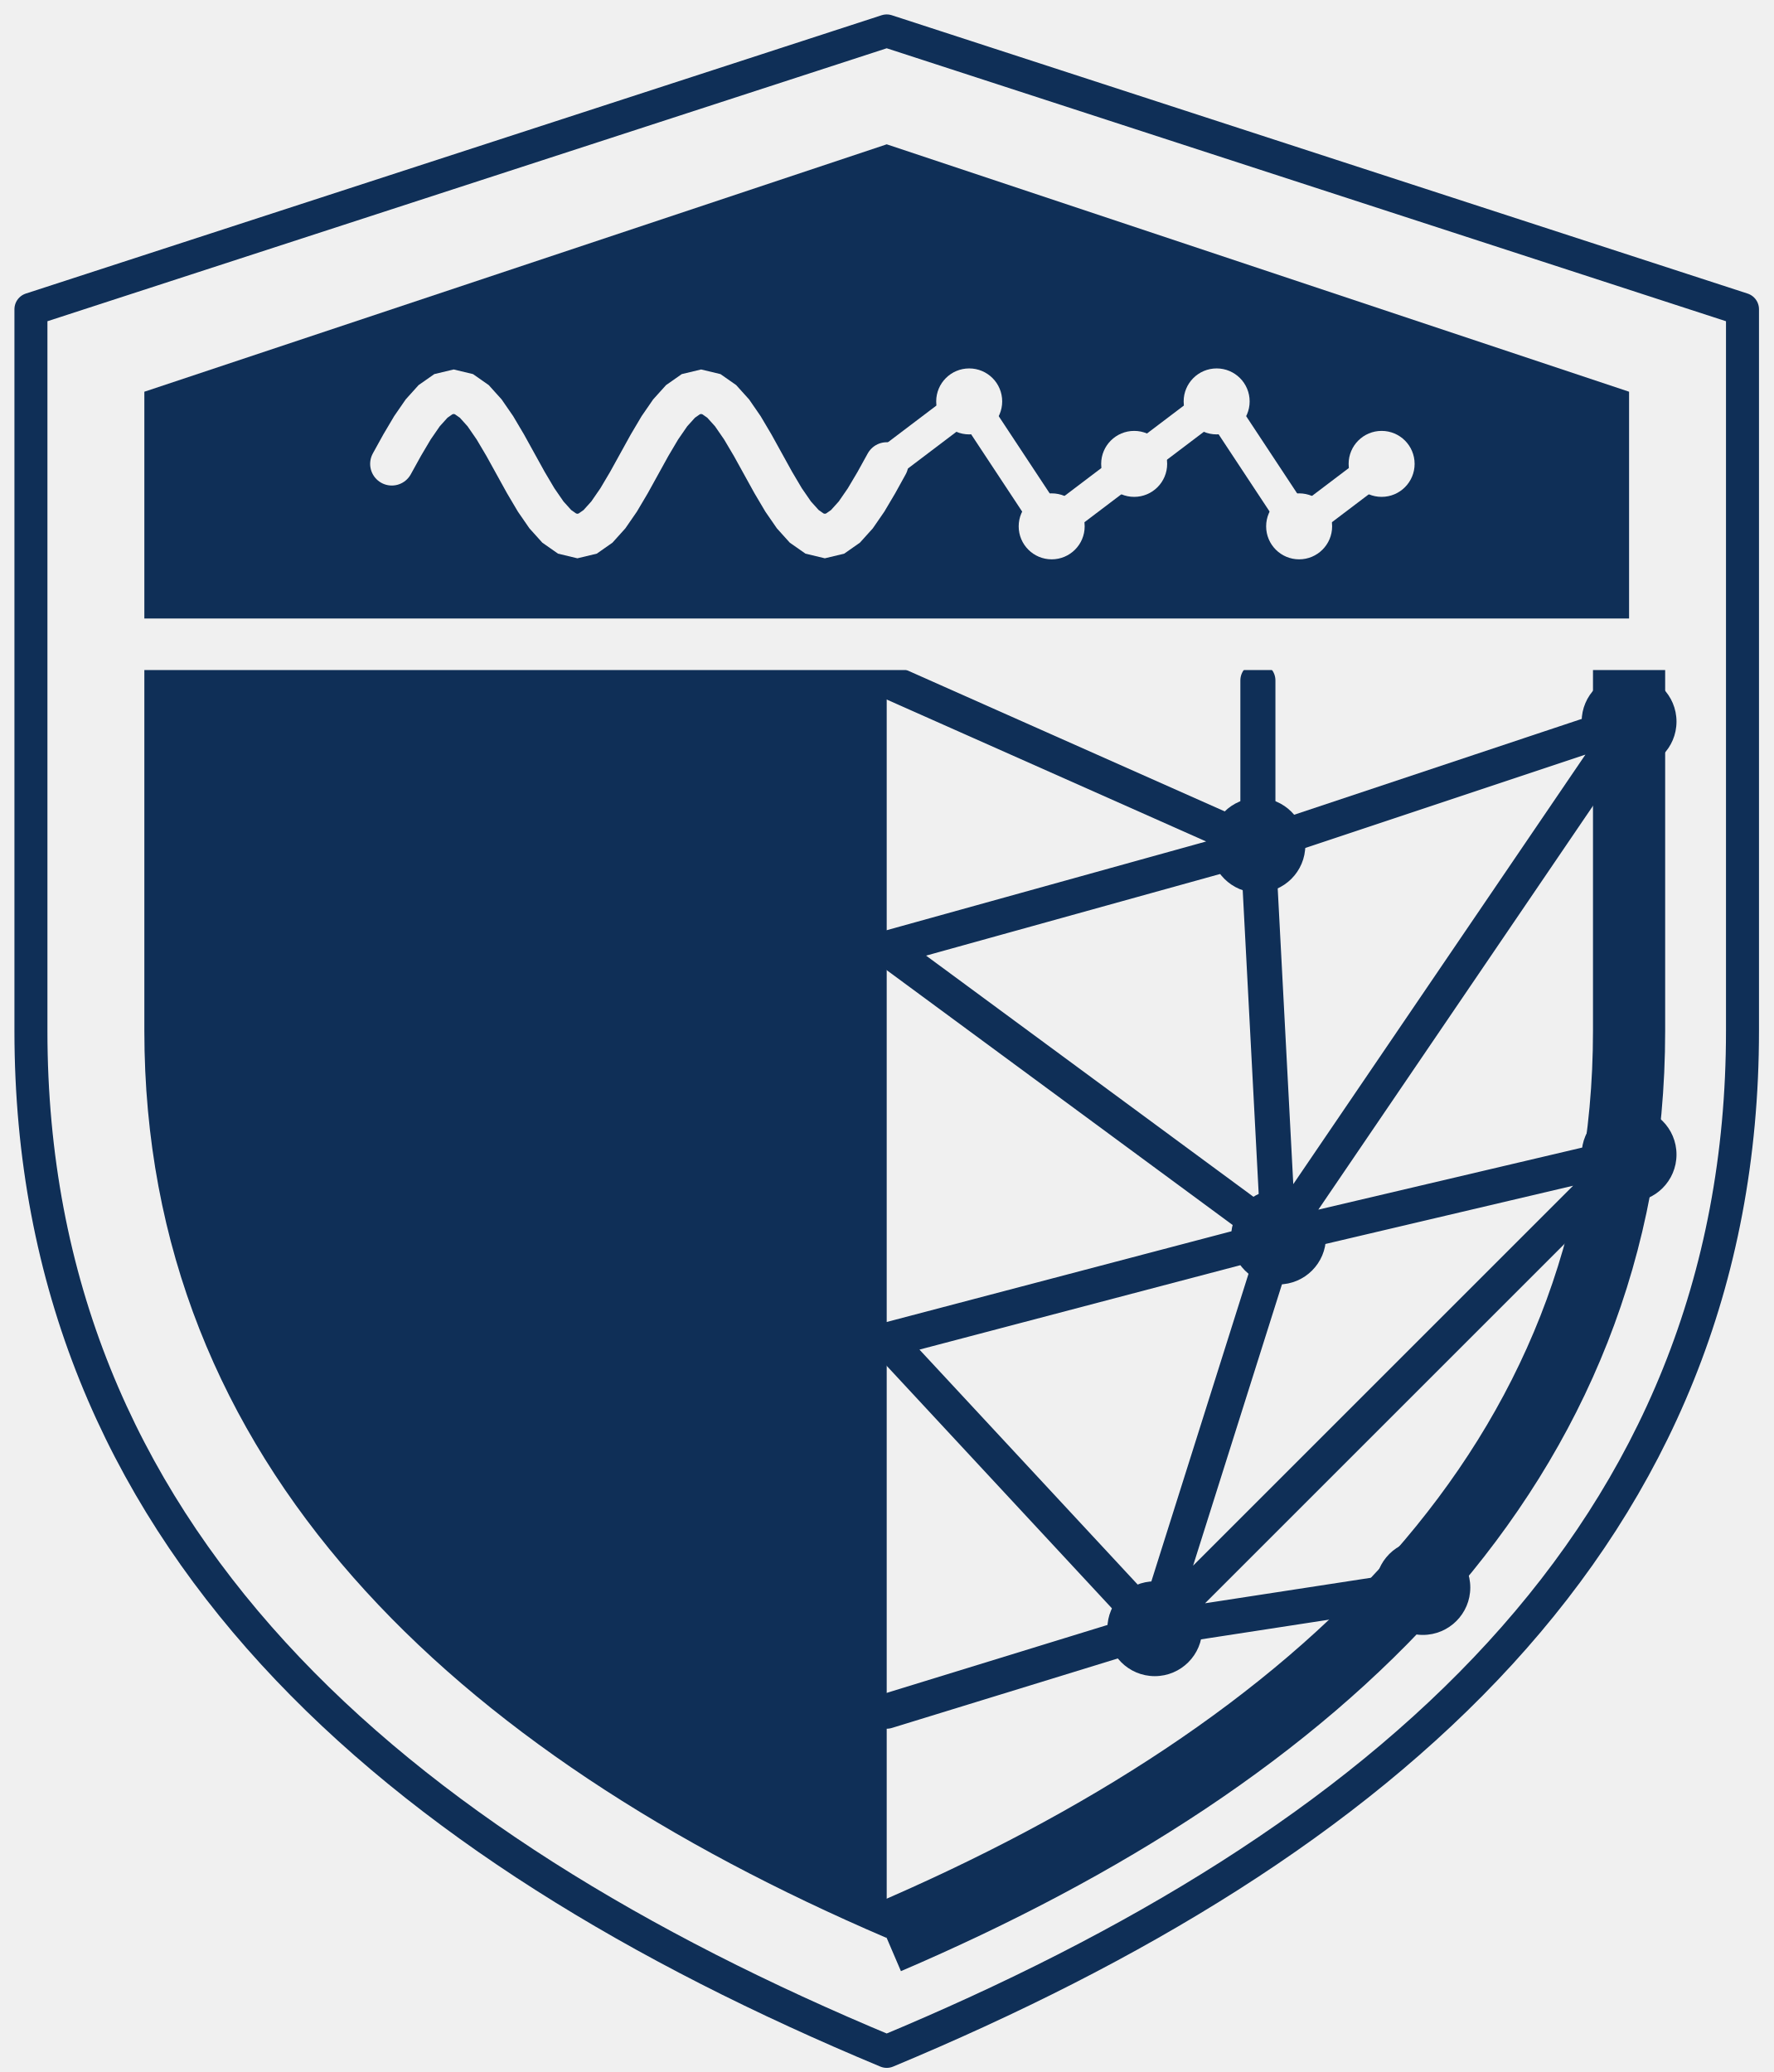
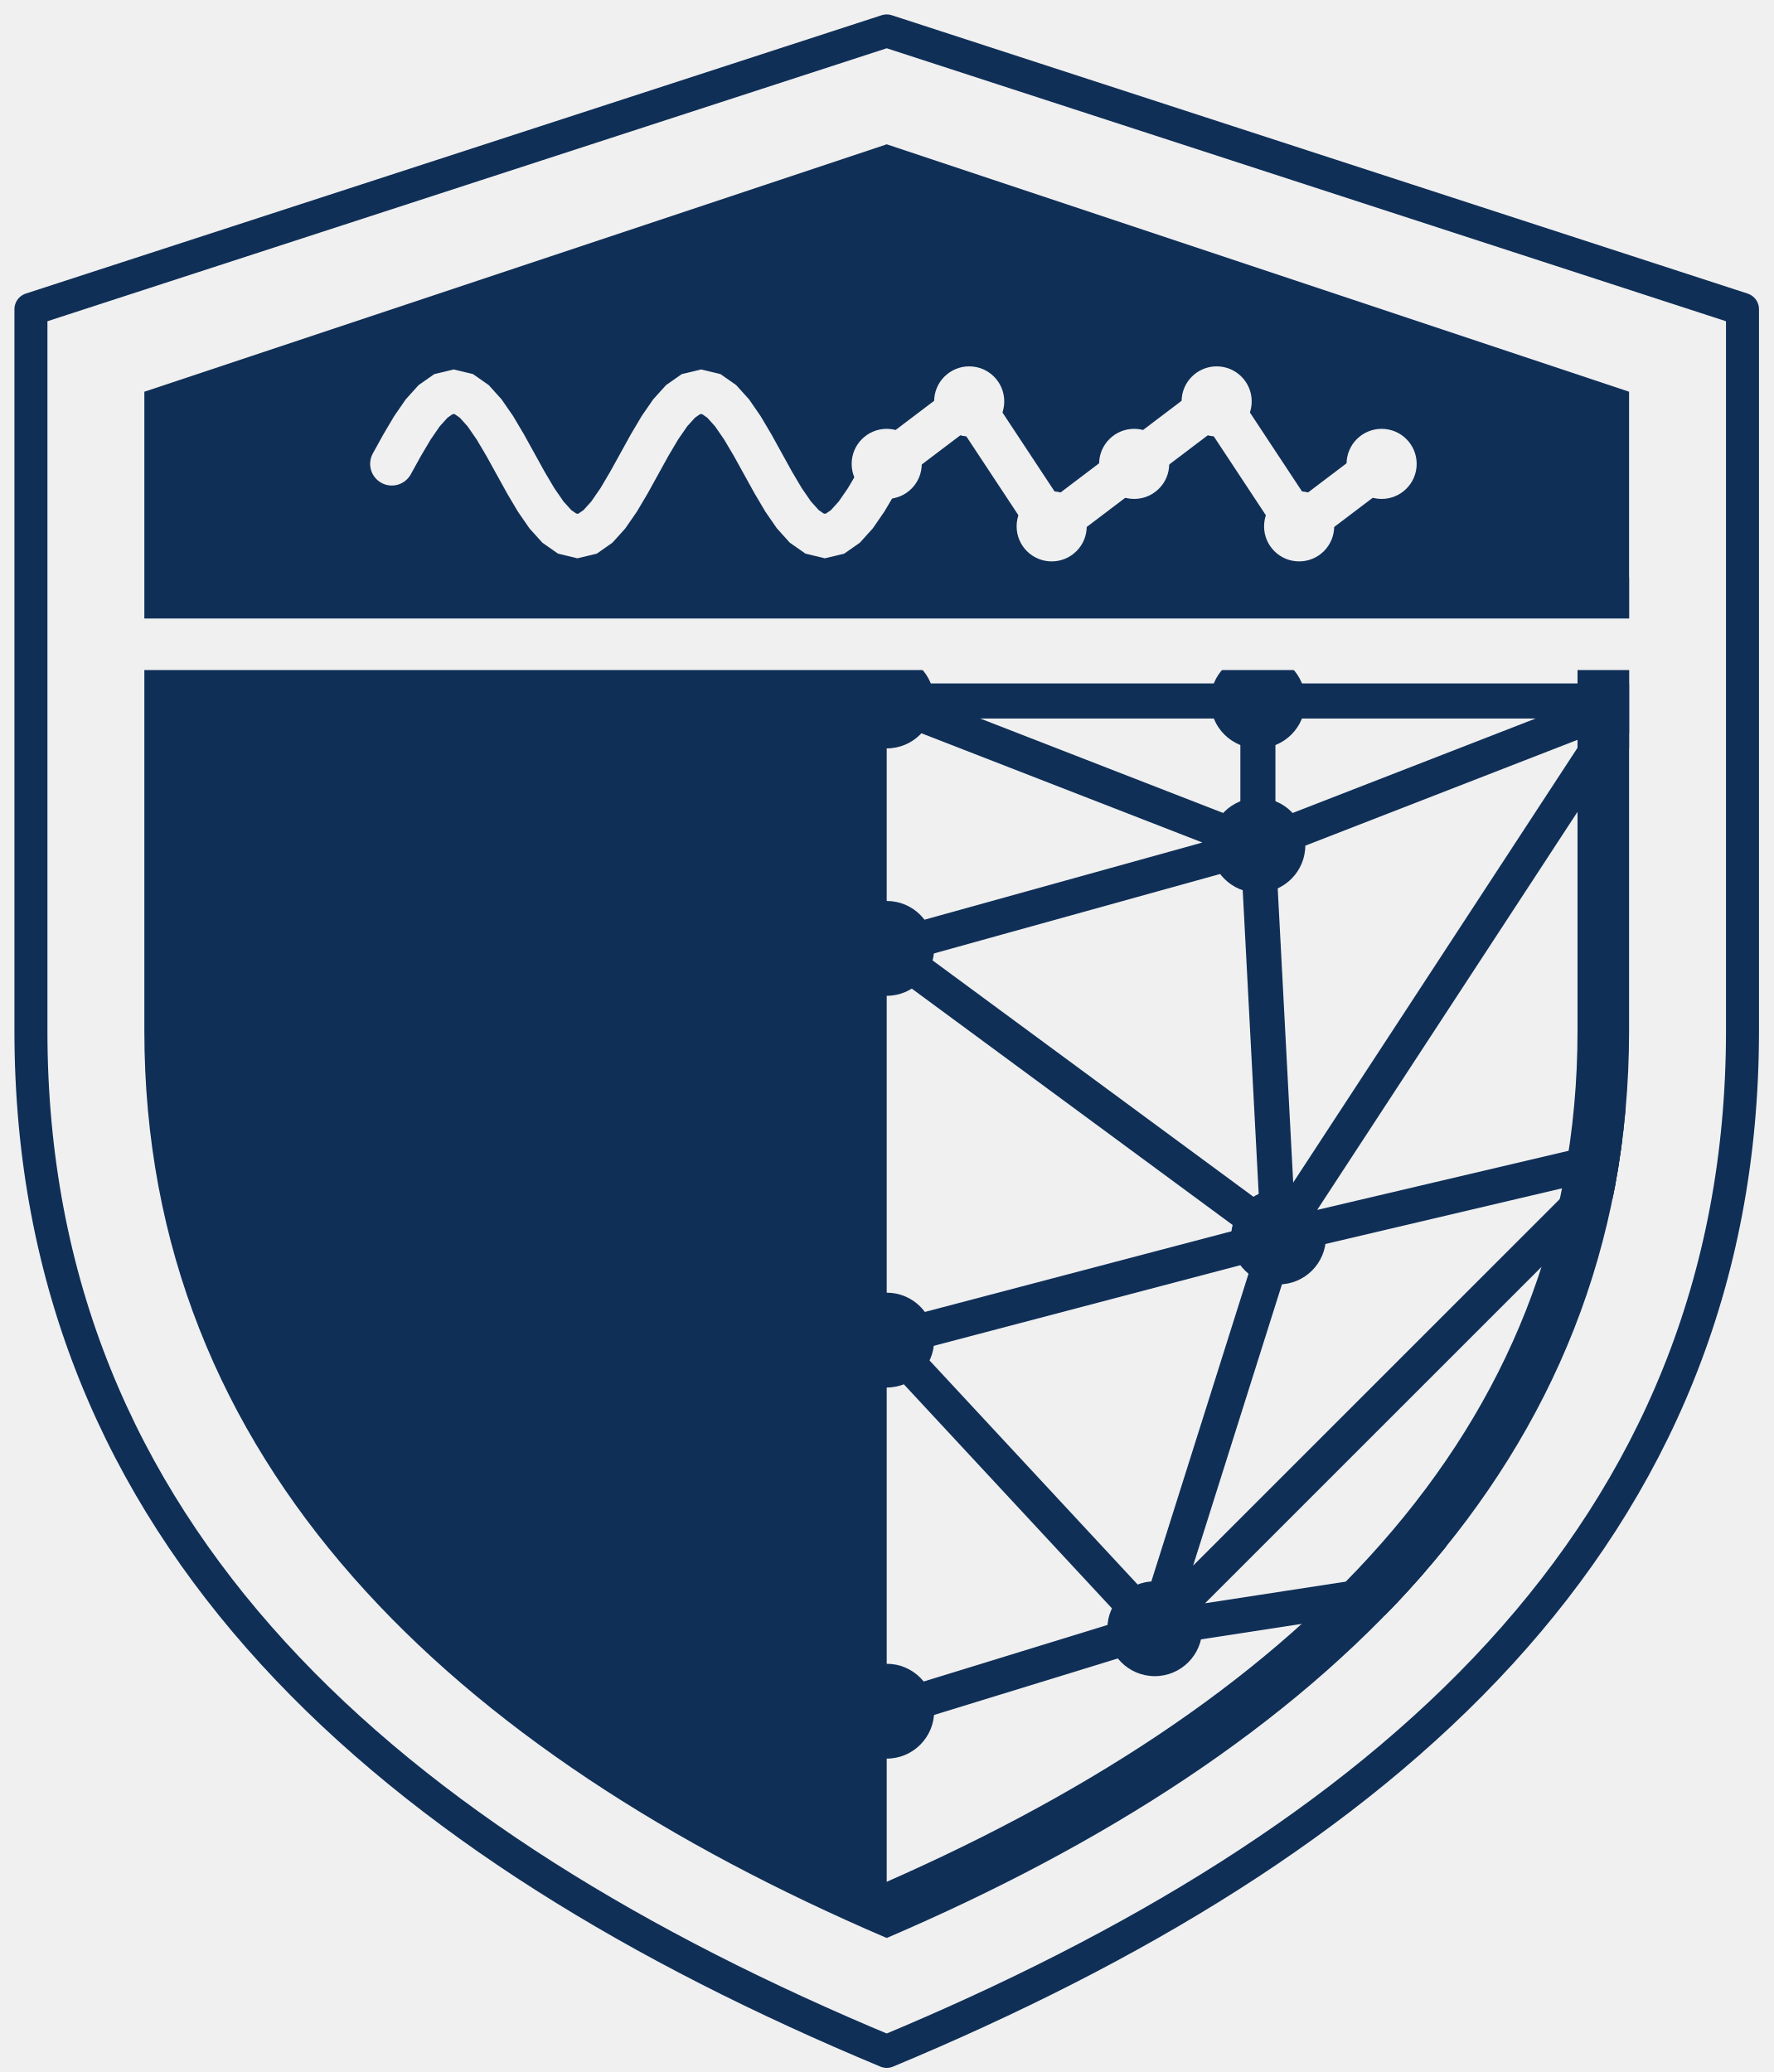
<svg xmlns="http://www.w3.org/2000/svg" viewBox="14 0 172 201" role="img" aria-label="ACPS Lab">
  <defs>
    <clipPath id="ml-clip">
      <path d="M100 14 L172 38 V100 C172 142 142 170 100 188 C58 170 28 142 28 100 V38 Z" />
    </clipPath>
    <mask id="ml-ko" maskUnits="userSpaceOnUse" x="0" y="0" width="200" height="200">
      <rect width="200" height="200" fill="#fff" />
      <path d="M52.0 45.00 L53.0 43.19 L54.0 41.50 L55.0 40.05 L56.0 38.94 L57.0 38.24 L58.0 38.00 L59.0 38.24 L60.0 38.94 L61.0 40.05 L62.0 41.50 L63.0 43.19 L64.0 45.00 L65.0 46.81 L66.0 48.50 L67.0 49.95 L68.0 51.06 L69.0 51.76 L70.0 52.00 L71.0 51.76 L72.0 51.06 L73.0 49.95 L74.0 48.50 L75.0 46.81 L76.0 45.00 L77.0 43.19 L78.0 41.50 L79.0 40.05 L80.0 38.94 L81.0 38.24 L82.0 38.00 L83.0 38.24 L84.0 38.94 L85.0 40.05 L86.0 41.50 L87.0 43.19 L88.0 45.00 L89.0 46.81 L90.0 48.50 L91.0 49.95 L92.0 51.06 L93.0 51.76 L94.0 52.00 L95.0 51.76 L96.0 51.06 L97.0 49.95 L98.0 48.50 L99.0 46.81 L100.0 45.00" fill="none" stroke="#000" stroke-width="4.2" stroke-linecap="round" />
-       <path d="M100 45.00 L108 38.94 L116 51.06 L124 45.00 L132 38.94 L140 51.06 L148 45.00" fill="none" stroke="#000" stroke-width="3.2" />
-       <circle cx="108" cy="38.94" r="3.2" fill="#000" />
-       <circle cx="116" cy="51.06" r="3.2" fill="#000" />
-       <circle cx="124" cy="45.00" r="3.2" fill="#000" />
-       <circle cx="132" cy="38.94" r="3.2" fill="#000" />
-       <circle cx="140" cy="51.06" r="3.2" fill="#000" />
-       <circle cx="148" cy="45.00" r="3.2" fill="#000" />
+       <path d="M100 45.00 L108 38.94 L116 51.06 L124 45.00 L132 38.94 L140 51.06 L148 45.00" fill="none" stroke="#000" stroke-width="4.2" stroke-linejoin="round" stroke-linecap="round" />
+       <circle cx="100" cy="45.00" r="3.4" fill="#000" />
+       <circle cx="108" cy="38.94" r="3.4" fill="#000" />
+       <circle cx="116" cy="51.06" r="3.4" fill="#000" />
+       <circle cx="124" cy="45.00" r="3.4" fill="#000" />
+       <circle cx="132" cy="38.94" r="3.4" fill="#000" />
+       <circle cx="140" cy="51.06" r="3.4" fill="#000" />
+       <circle cx="148" cy="45.00" r="3.4" fill="#000" />
      <rect x="0" y="60" width="200" height="5" fill="#000" />
    </mask>
  </defs>
  <path d="M100 3 L183 30 V100 C183 149 148 179 100 199 C52 179 17 149 17 100 V30 Z" fill="none" stroke="#0f2f57" stroke-width="3.2" stroke-linejoin="round" />
  <g mask="url(#ml-ko)">
    <g clip-path="url(#ml-clip)">
      <rect x="0" y="0" width="200" height="62" fill="#0f2f57" />
      <rect x="0" y="62" width="100" height="140" fill="#0f2f57" />
    </g>
-     <path d="M172 62 V100 C172 142 142 170 100 188" fill="none" stroke="#0f2f57" stroke-width="7" stroke-linejoin="round" />
-     <path d="M136 82 L172 70 M136 82 L100 92 M136 82 L138 120 M100 92 L138 120 M172 70 L138 120 M138 120 L172 112 M138 120 L100 130 M138 120 L126 158 M100 130 L126 158 M172 112 L126 158 M126 158 L100 166 M126 158 L152 154 M100 66 L136 82 M136 66 L136 82" fill="none" stroke="#0f2f57" stroke-width="3.4" stroke-linecap="round" />
-     <g fill="#0f2f57">
-       <circle cx="172" cy="70" r="4.6" />
-       <circle cx="172" cy="112" r="4.6" />
-       <circle cx="152" cy="154" r="4.6" />
-       <circle cx="136" cy="82" r="4.6" />
-       <circle cx="138" cy="120" r="4.6" />
-       <circle cx="126" cy="158" r="4.6" />
+     <g clip-path="url(#ml-clip)">
+       <path d="M172 56 V100 C172 142 142 170 100 188" fill="none" stroke="#0f2f57" stroke-width="10" stroke-linejoin="round" />
+     </g>
+     <g clip-path="url(#ml-clip)">
+       <path d="M136 82 L172 68 M136 82 L100 92 M136 82 L138 120 M100 92 L138 120 M172 68 L138 120 M138 120 L172 112 M138 120 L100 130 M138 120 L126 158 M100 130 L126 158 M172 112 L126 158 M126 158 L100 166 M126 158 L152 154 M100 68 L136 82 M136 68 L136 82 M100 68 L172 68" fill="none" stroke="#0f2f57" stroke-width="3.4" stroke-linecap="round" />
+       <g fill="#0f2f57">
+         <circle cx="172" cy="68" r="4.6" />
+         <circle cx="172" cy="112" r="4.6" />
+         <circle cx="152" cy="154" r="4.6" />
+         <circle cx="136" cy="82" r="4.6" />
+         <circle cx="138" cy="120" r="4.6" />
+         <circle cx="126" cy="158" r="4.6" />
+         <circle cx="100" cy="92" r="4.6" />
+         <circle cx="100" cy="130" r="4.6" />
+         <circle cx="100" cy="166" r="4.6" />
+         <circle cx="100" cy="68" r="4.6" />
+         <circle cx="136" cy="68" r="4.6" />
+       </g>
    </g>
  </g>
</svg>
